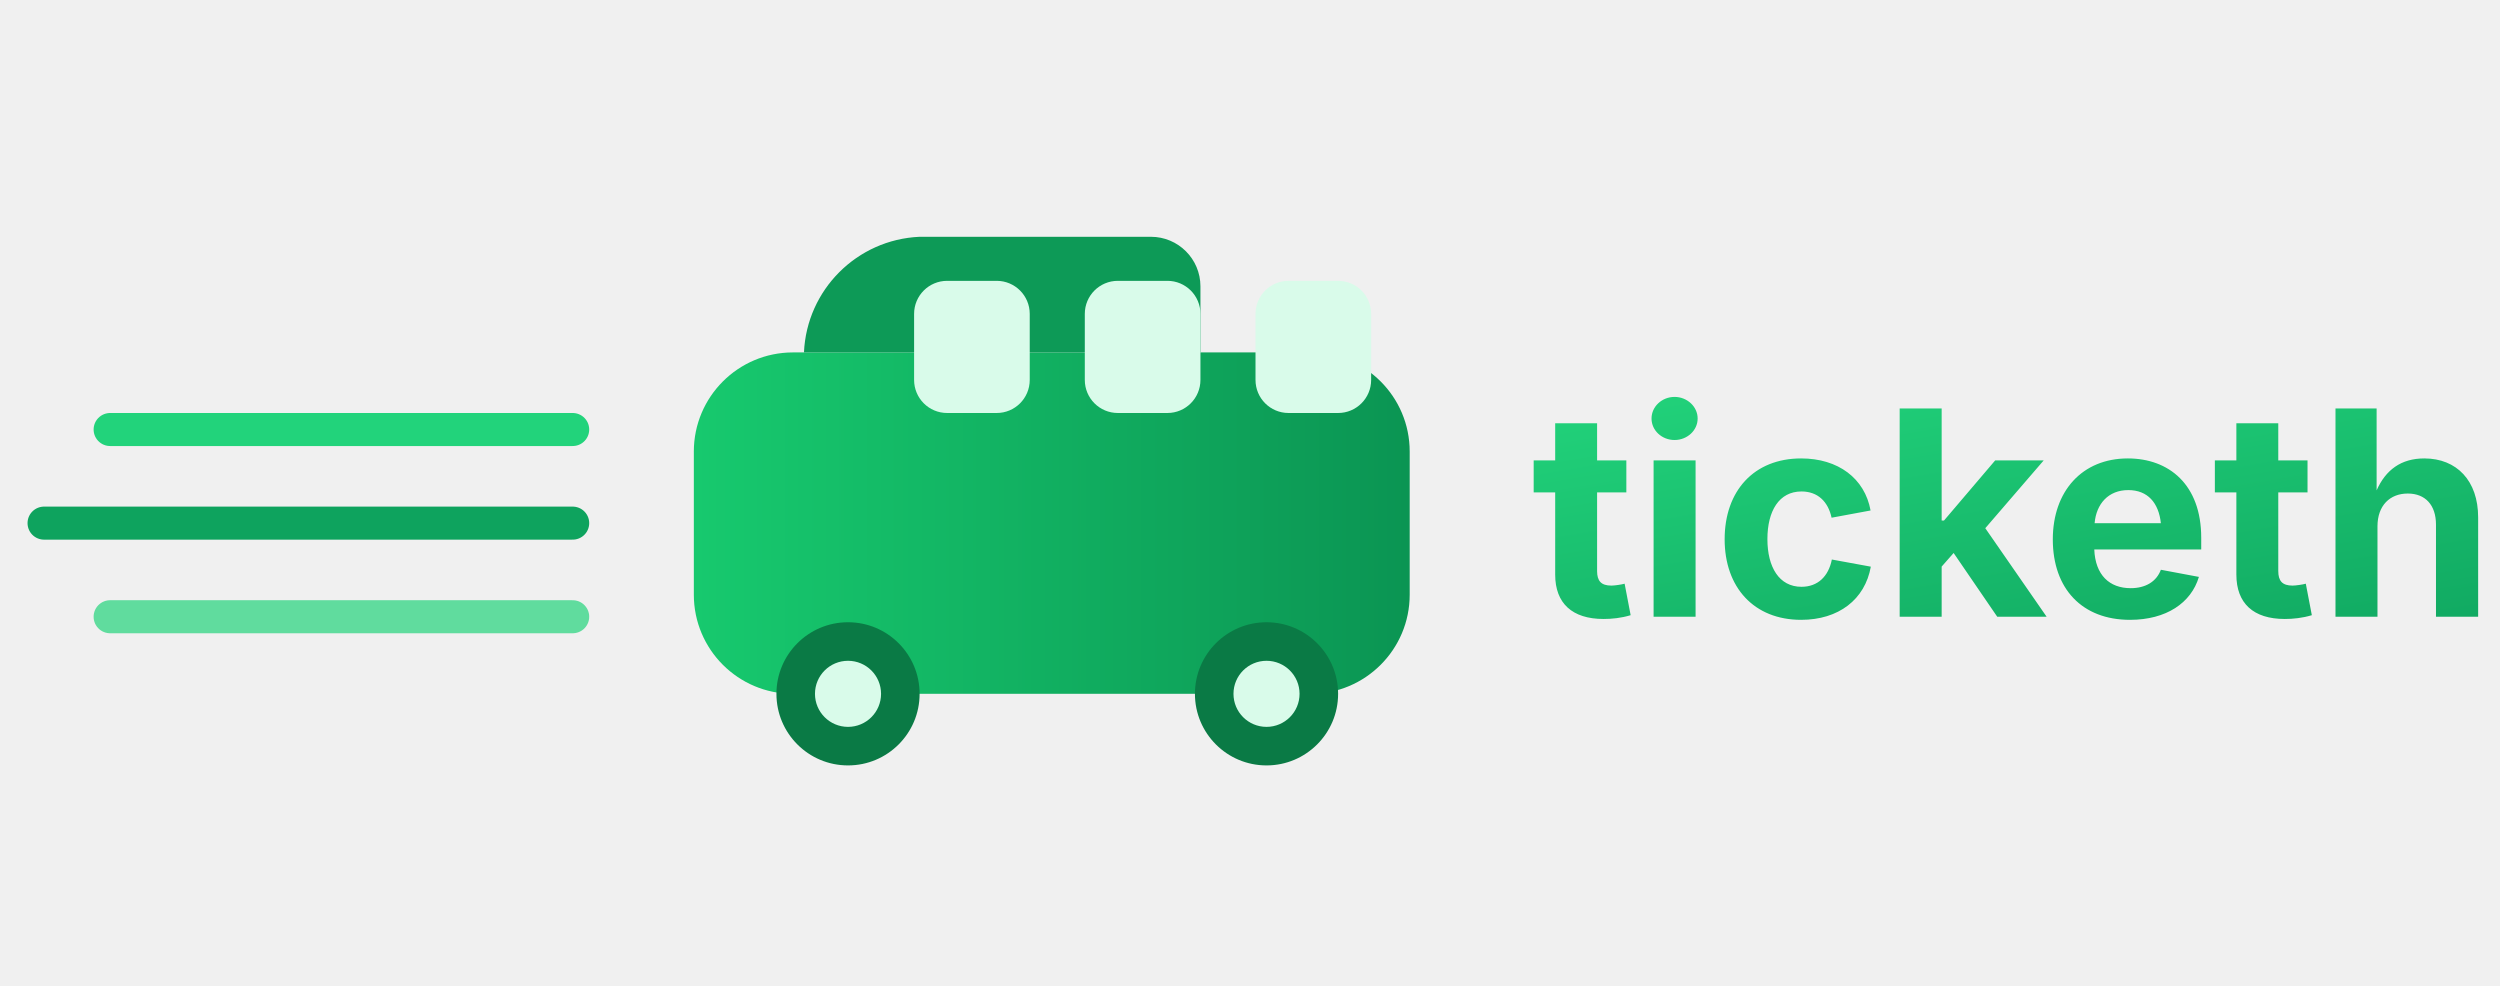
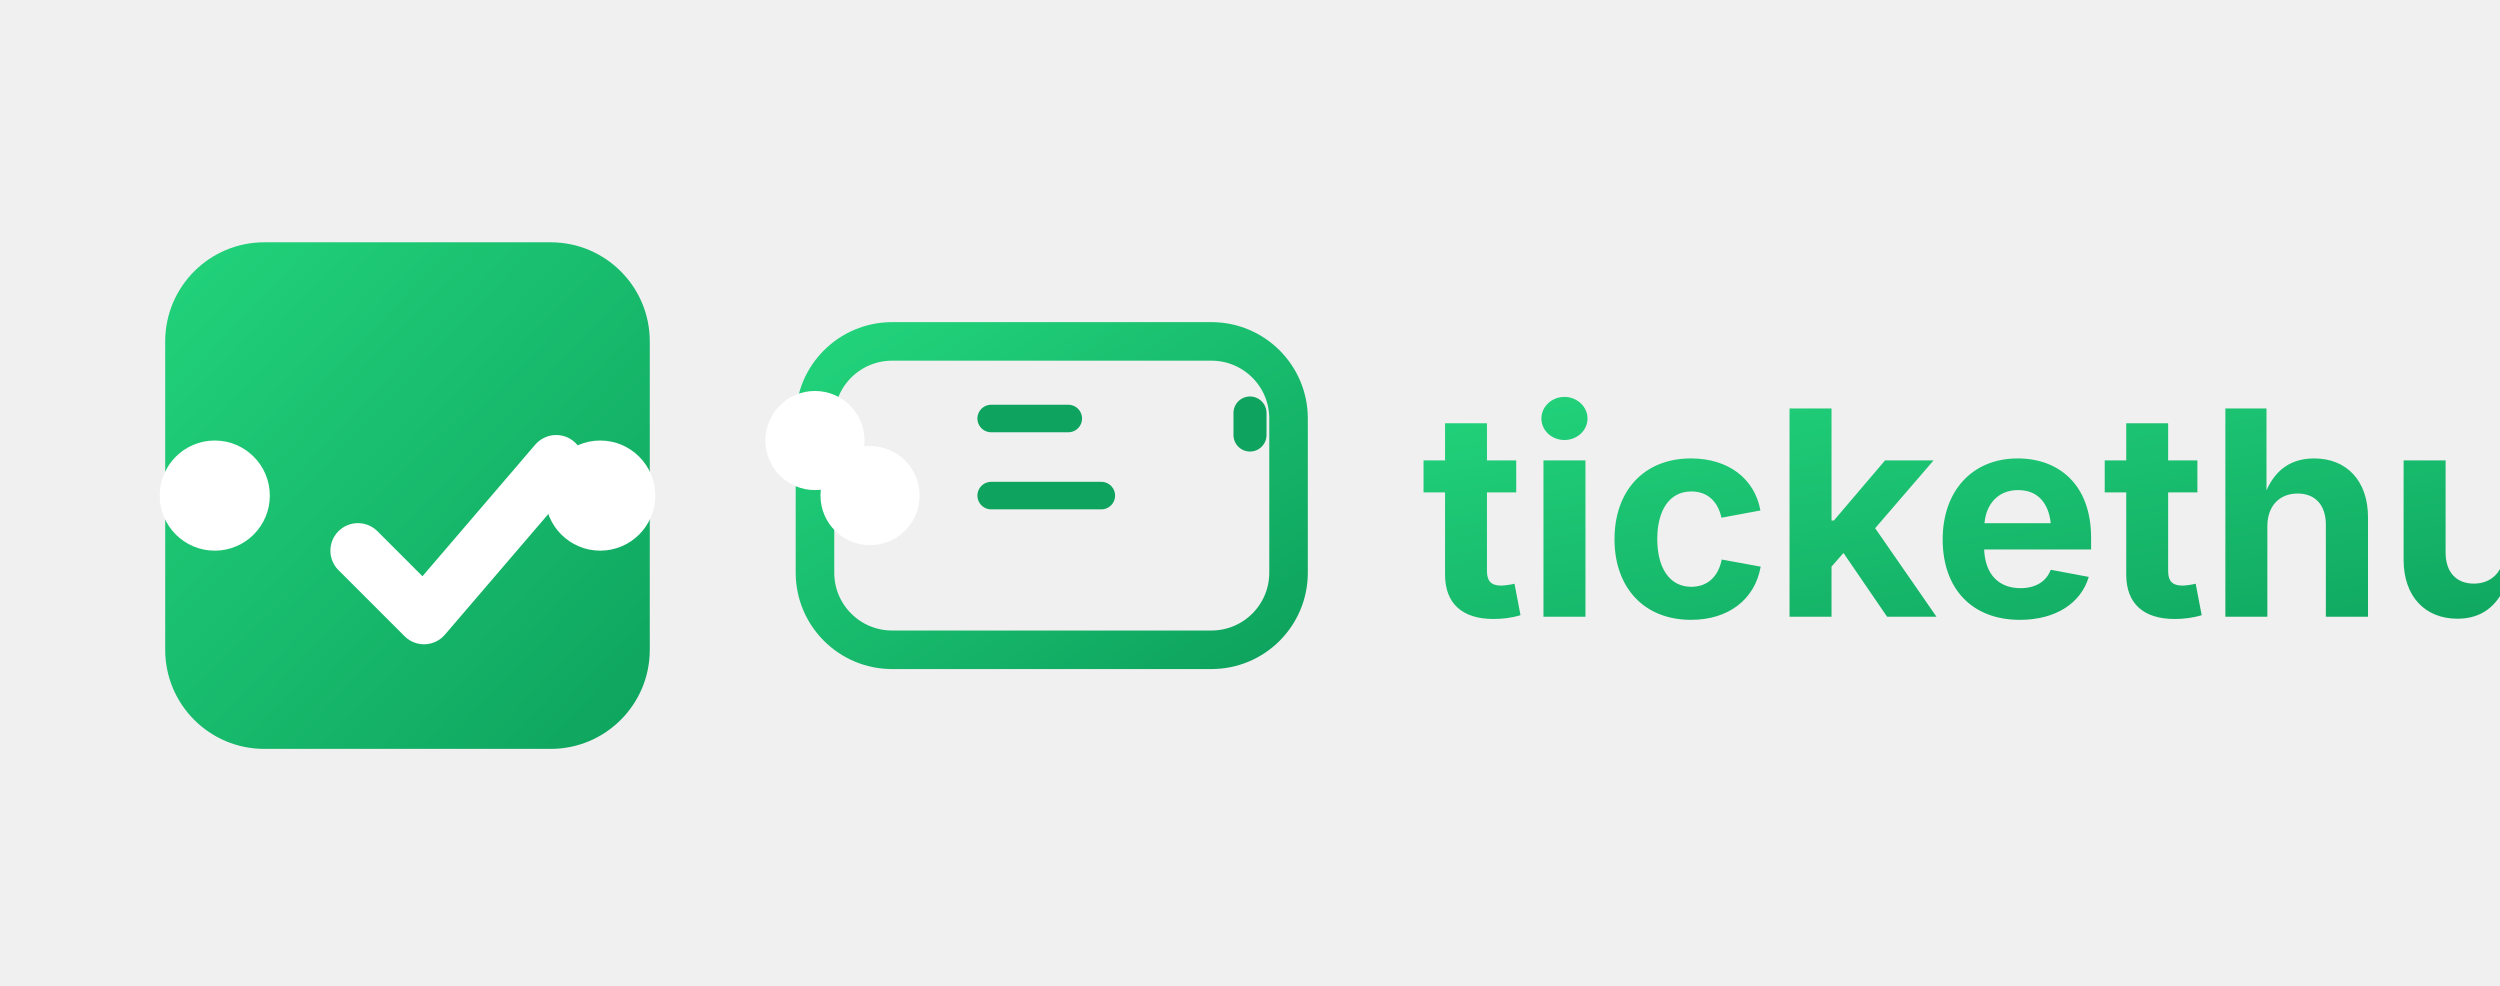
<svg xmlns="http://www.w3.org/2000/svg" viewBox="0 0 454 179">
  <defs>
    <linearGradient id="g" x1="0" y1="0" x2="1" y2="1">
      <stop offset="0" stop-color="#22d37b" />
      <stop offset="1" stop-color="#0ea35e" />
    </linearGradient>
-     <linearGradient id="body" x1="0" y1="0" x2="1" y2="0">
-       <stop offset="0" stop-color="#17c96e" />
-       <stop offset="1" stop-color="#0b9553" />
-     </linearGradient>
  </defs>
-   <path d="M20 78h84" stroke="#22d37b" stroke-width="6" stroke-linecap="round" />
-   <path d="M8 95h96" stroke="#0ea35e" stroke-width="6" stroke-linecap="round" />
-   <path d="M20 112h84" stroke="#22d37b" stroke-width="6" stroke-linecap="round" opacity="0.7" />
  <g>
-     <rect x="126" y="64" width="130" height="62" rx="18" fill="url(#body)" />
-     <path d="M146 64h72v-12a9 9 0 0 0-9-9h-42a22 22 0 0 0-21 21z" fill="#0d9a57" />
-     <rect x="166" y="51" width="21" height="24" rx="6" fill="#d9fbEA" />
-     <rect x="197" y="51" width="21" height="24" rx="6" fill="#d9fbEA" />
-     <rect x="228" y="51" width="21" height="24" rx="6" fill="#d9fbEA" />
-     <circle cx="154" cy="126" r="13" fill="#0a7a45" />
-     <circle cx="154" cy="126" r="6" fill="#d9fbEA" />
-     <circle cx="230" cy="126" r="13" fill="#0a7a45" />
-     <circle cx="230" cy="126" r="6" fill="#d9fbEA" />
+     <rect x="30" y="44" width="88" height="92" rx="18" fill="url(#g)" />
+     <circle cx="39" cy="90" r="10" fill="#fff" />
+     <circle cx="109" cy="90" r="10" fill="#fff" />
+     <path d="M65 100l12 12 24-28" stroke="#fff" stroke-width="10" stroke-linecap="round" stroke-linejoin="round" fill="none" />
  </g>
-   <text x="278" y="112" font-family="Inter, 'Segoe UI', Arial, sans-serif" font-size="52" font-weight="700" fill="url(#g)">tickethub</text>
+   <g>
+     <rect x="148" y="62" width="86" height="56" rx="14" fill="none" stroke="url(#g)" stroke-width="7" />
+     <circle cx="158" cy="90" r="9" fill="#fff" />
+     <circle cx="148" cy="80" r="9" fill="#fff" />
+     <rect x="224" y="72" width="6" height="10" rx="3" fill="#0ea35e" />
+     <path d="M180 76h14" stroke="#0ea35e" stroke-width="5" stroke-linecap="round" />
+     <path d="M180 90h20" stroke="#0ea35e" stroke-width="5" stroke-linecap="round" />
+   </g>
+   <text x="258" y="112" font-family="Inter, 'Segoe UI', Arial, sans-serif" font-size="52" font-weight="700" fill="url(#g)">tickethub</text>
</svg>
